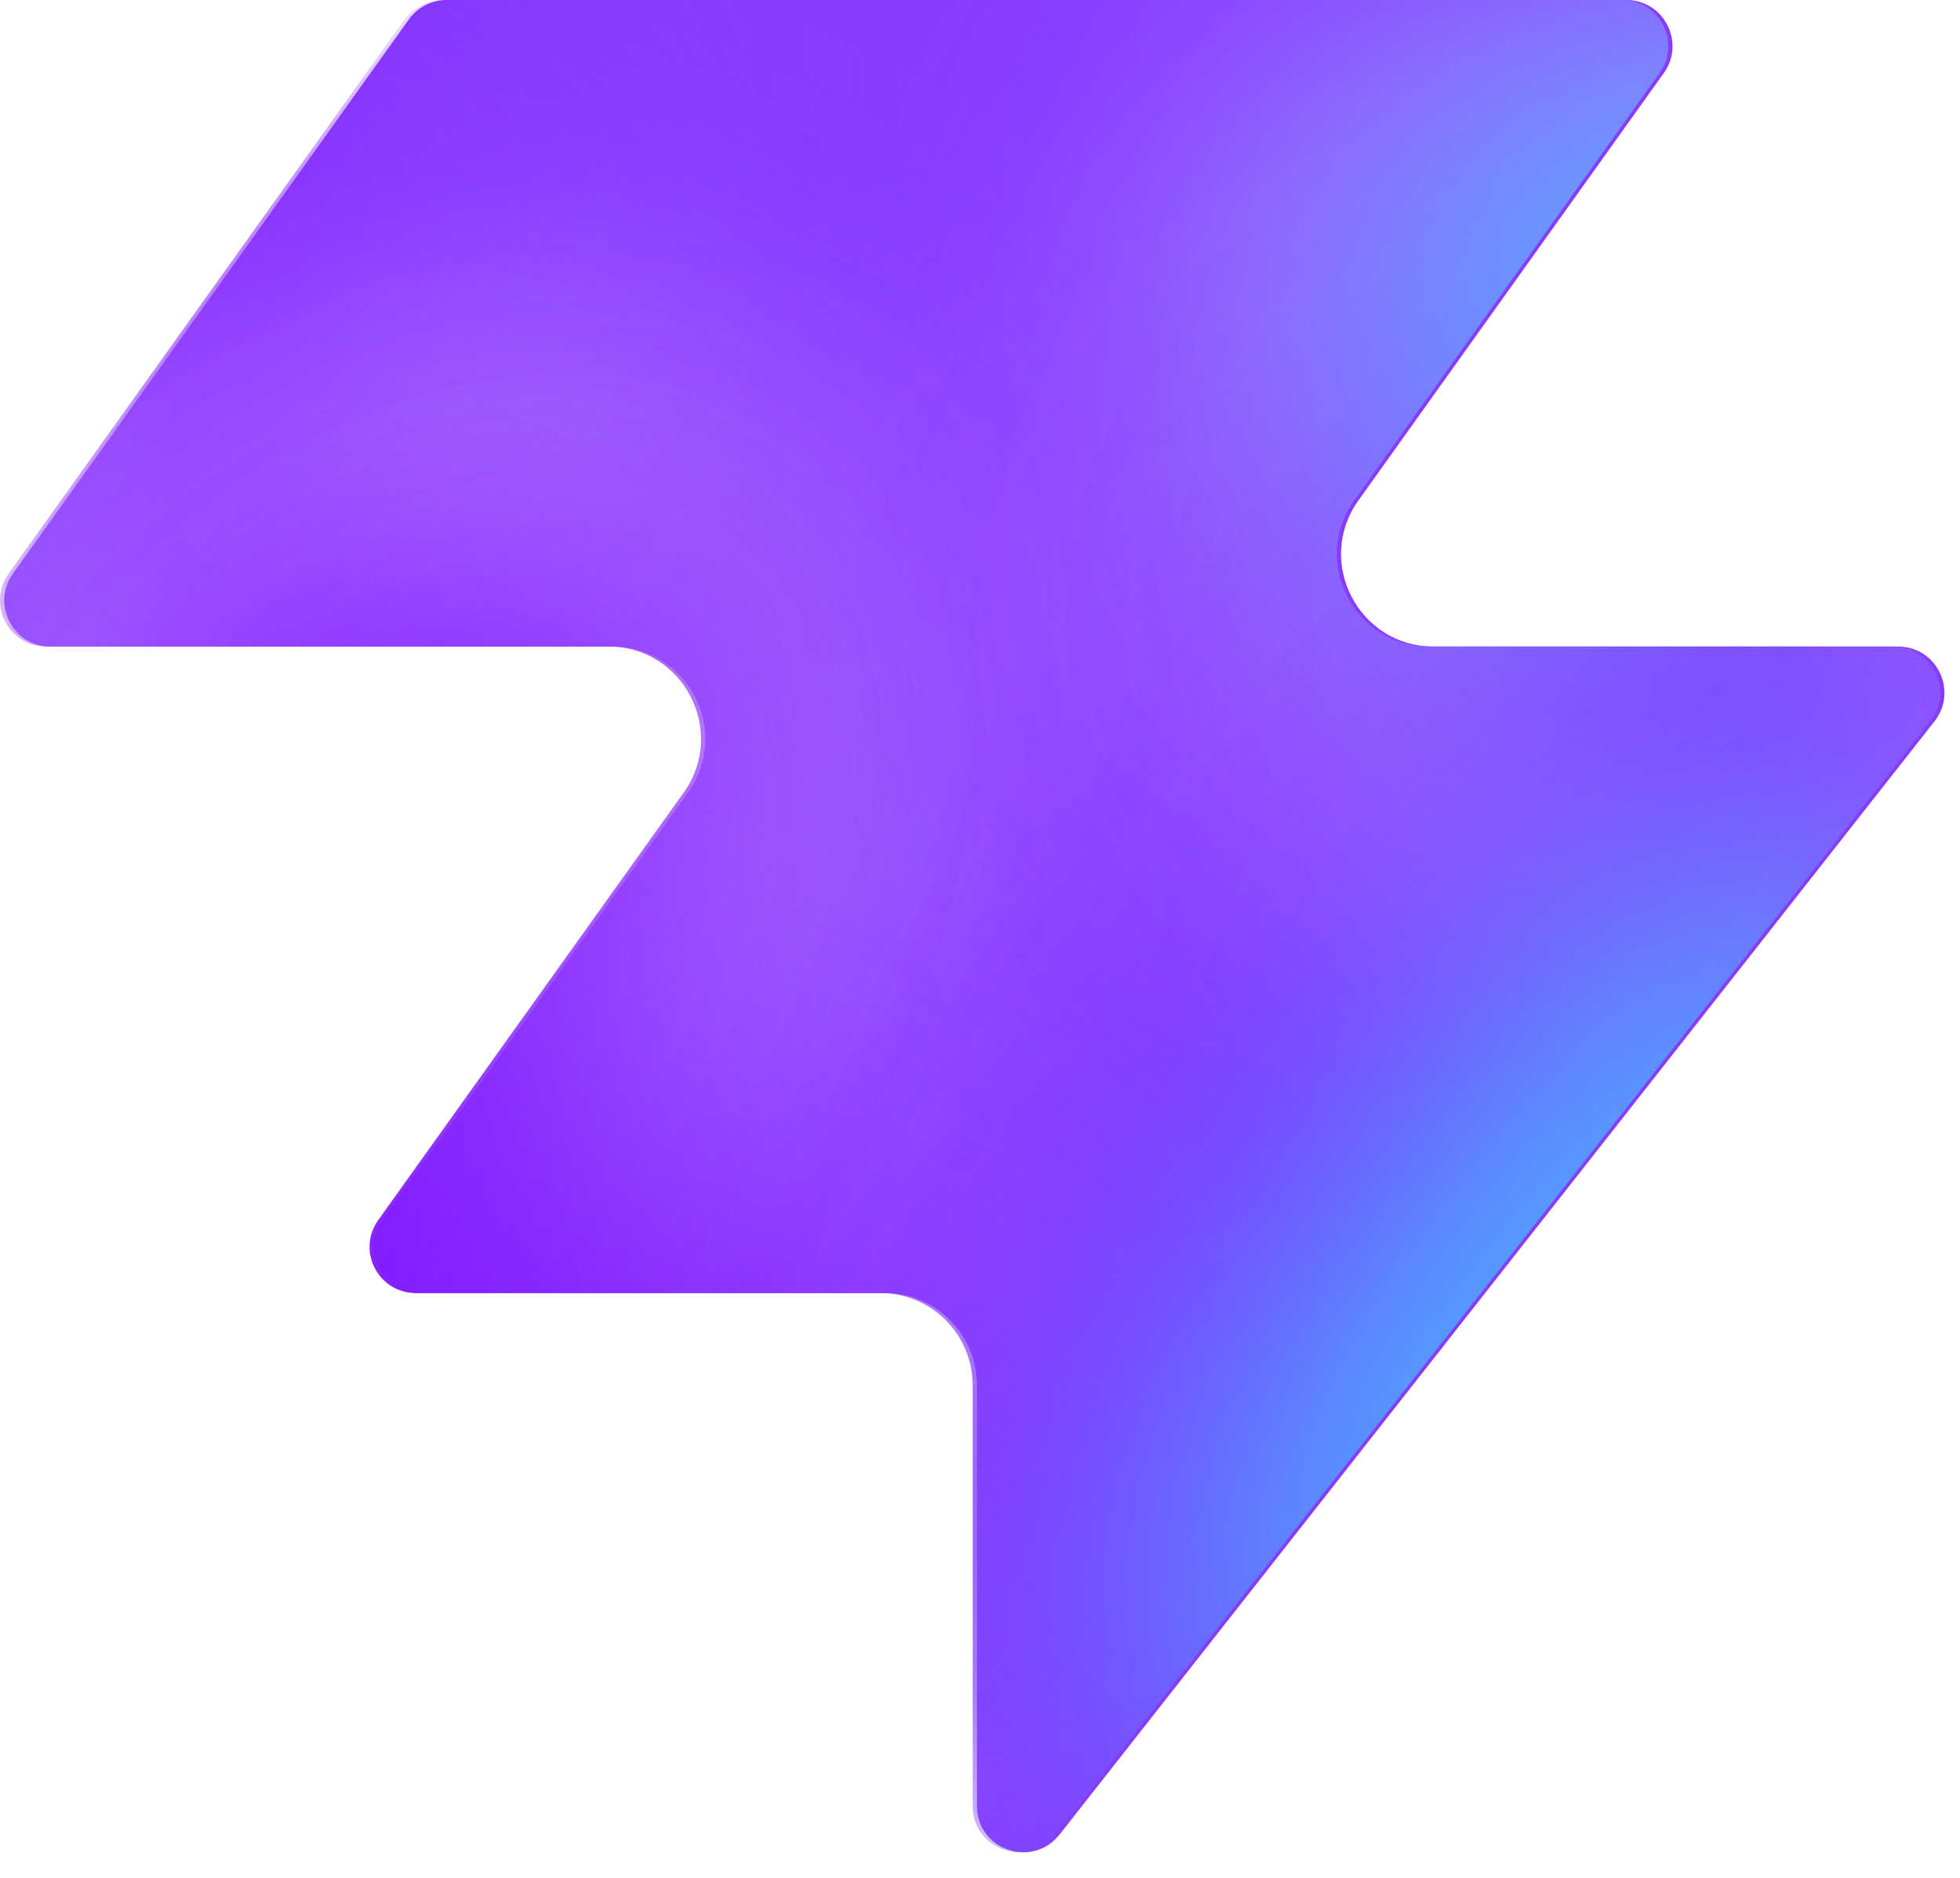
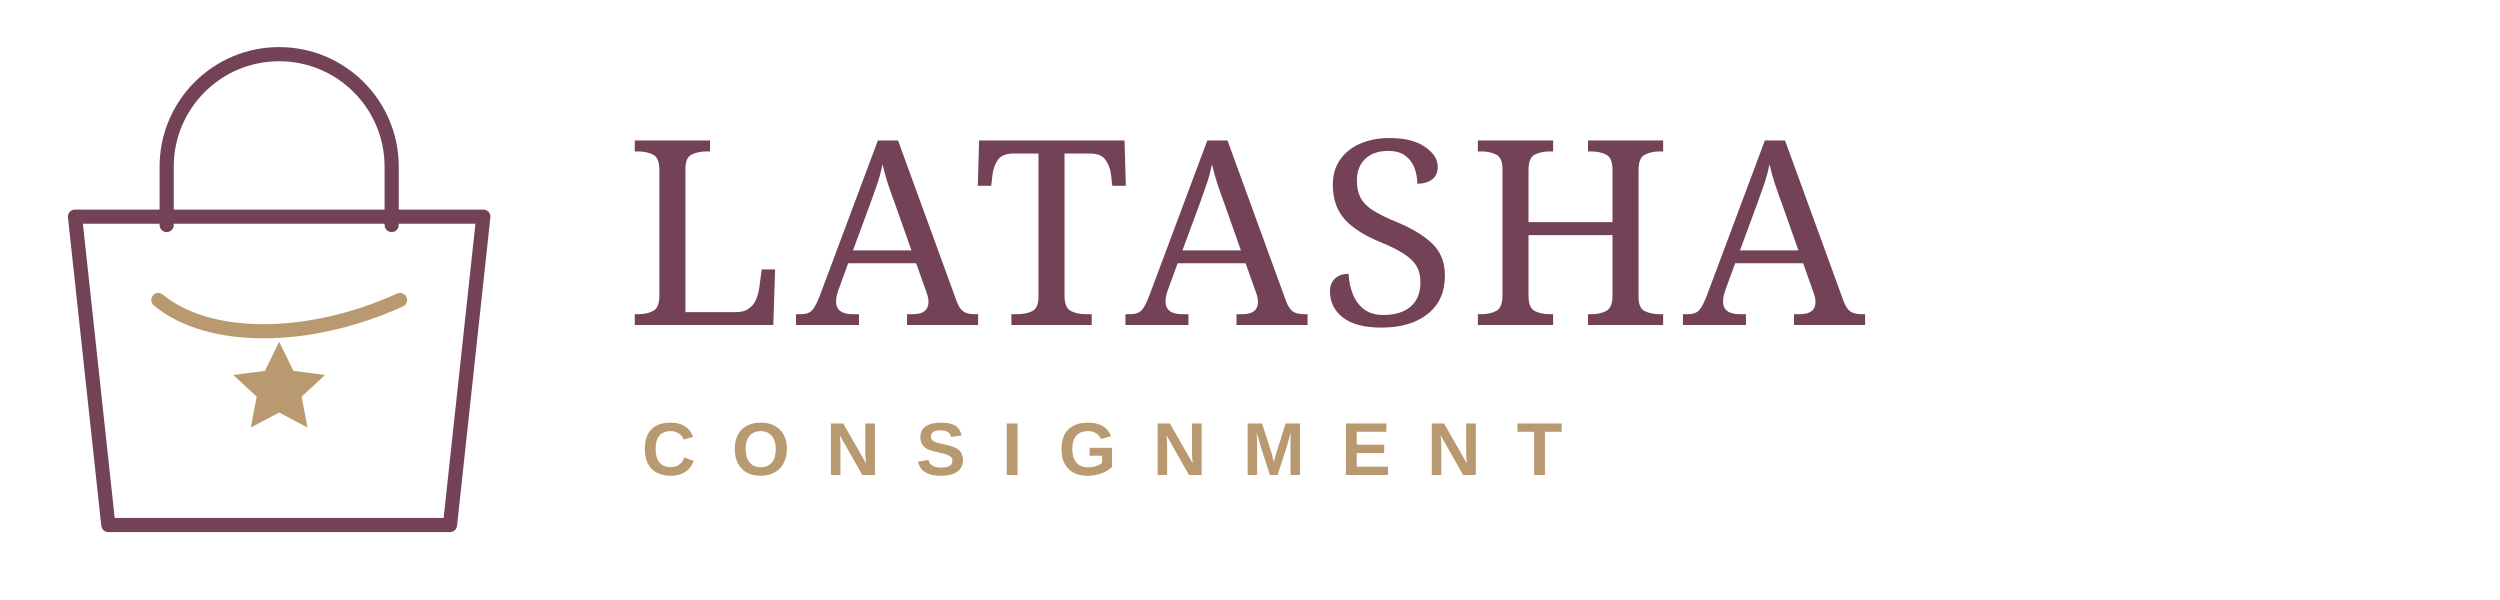
- <svg xmlns="http://www.w3.org/2000/svg" width="48" height="46" fill="none" viewBox="0 0 48 46">
-   <path fill="#863bff" d="M25.946 44.938c-.664.845-2.021.375-2.021-.698V33.937a2.26 2.26 0 0 0-2.262-2.262H10.287c-.92 0-1.456-1.04-.92-1.788l7.48-10.471c1.07-1.497 0-3.578-1.842-3.578H1.237c-.92 0-1.456-1.04-.92-1.788L10.013.474c.214-.297.556-.474.92-.474h28.894c.92 0 1.456 1.04.92 1.788l-7.48 10.471c-1.07 1.498 0 3.579 1.842 3.579h11.377c.943 0 1.473 1.088.89 1.83L25.947 44.94z" style="fill:#863bff;fill:color(display-p3 .525 .23 1);fill-opacity:1" />
-   <mask id="a" width="48" height="46" x="0" y="0" maskUnits="userSpaceOnUse" style="mask-type:alpha">
-     <path fill="#000" d="M25.842 44.938c-.664.844-2.021.375-2.021-.698V33.937a2.26 2.26 0 0 0-2.262-2.262H10.183c-.92 0-1.456-1.04-.92-1.788l7.48-10.471c1.07-1.498 0-3.579-1.842-3.579H1.133c-.92 0-1.456-1.04-.92-1.787L9.91.473c.214-.297.556-.474.92-.474h28.894c.92 0 1.456 1.04.92 1.788l-7.48 10.471c-1.07 1.498 0 3.578 1.842 3.578h11.377c.943 0 1.473 1.088.89 1.832L25.843 44.94z" style="fill:#000;fill-opacity:1" />
-   </mask>
-   <g mask="url(#a)">
-     <g filter="url(#b)">
-       <ellipse cx="5.508" cy="14.704" fill="#ede6ff" rx="5.508" ry="14.704" style="fill:#ede6ff;fill:color(display-p3 .927 .903 1);fill-opacity:1" transform="matrix(.00324 1 1 -.00324 -4.47 31.516)" />
-     </g>
-     <g filter="url(#c)">
-       <ellipse cx="10.399" cy="29.851" fill="#ede6ff" rx="10.399" ry="29.851" style="fill:#ede6ff;fill:color(display-p3 .927 .903 1);fill-opacity:1" transform="matrix(.00324 1 1 -.00324 -39.328 7.883)" />
-     </g>
-     <g filter="url(#d)">
-       <ellipse cx="5.508" cy="30.487" fill="#7e14ff" rx="5.508" ry="30.487" style="fill:#7e14ff;fill:color(display-p3 .492 .077 1);fill-opacity:1" transform="rotate(89.814 -25.913 -14.639)scale(1 -1)" />
-     </g>
-     <g filter="url(#e)">
-       <ellipse cx="5.508" cy="30.599" fill="#7e14ff" rx="5.508" ry="30.599" style="fill:#7e14ff;fill:color(display-p3 .492 .077 1);fill-opacity:1" transform="rotate(89.814 -32.644 -3.334)scale(1 -1)" />
-     </g>
-     <g filter="url(#f)">
-       <ellipse cx="5.508" cy="30.599" fill="#7e14ff" rx="5.508" ry="30.599" style="fill:#7e14ff;fill:color(display-p3 .492 .077 1);fill-opacity:1" transform="matrix(.00324 1 1 -.00324 -34.34 30.47)" />
-     </g>
-     <g filter="url(#g)">
-       <ellipse cx="14.072" cy="22.078" fill="#ede6ff" rx="14.072" ry="22.078" style="fill:#ede6ff;fill:color(display-p3 .927 .903 1);fill-opacity:1" transform="rotate(93.35 24.506 48.493)scale(-1 1)" />
-     </g>
-     <g filter="url(#h)">
-       <ellipse cx="3.47" cy="21.501" fill="#7e14ff" rx="3.47" ry="21.501" style="fill:#7e14ff;fill:color(display-p3 .492 .077 1);fill-opacity:1" transform="rotate(89.009 28.708 47.59)scale(-1 1)" />
-     </g>
-     <g filter="url(#i)">
-       <ellipse cx="3.47" cy="21.501" fill="#7e14ff" rx="3.47" ry="21.501" style="fill:#7e14ff;fill:color(display-p3 .492 .077 1);fill-opacity:1" transform="rotate(89.009 28.708 47.59)scale(-1 1)" />
-     </g>
-     <g filter="url(#j)">
-       <ellipse cx=".387" cy="8.972" fill="#7e14ff" rx="4.407" ry="29.108" style="fill:#7e14ff;fill:color(display-p3 .492 .077 1);fill-opacity:1" transform="rotate(39.51 .387 8.972)" />
-     </g>
-     <g filter="url(#k)">
-       <ellipse cx="47.523" cy="-6.092" fill="#7e14ff" rx="4.407" ry="29.108" style="fill:#7e14ff;fill:color(display-p3 .492 .077 1);fill-opacity:1" transform="rotate(37.892 47.523 -6.092)" />
-     </g>
-     <g filter="url(#l)">
-       <ellipse cx="41.412" cy="6.333" fill="#47bfff" rx="5.971" ry="9.665" style="fill:#47bfff;fill:color(display-p3 .28 .748 1);fill-opacity:1" transform="rotate(37.892 41.412 6.333)" />
-     </g>
-     <g filter="url(#m)">
-       <ellipse cx="-1.879" cy="38.332" fill="#7e14ff" rx="4.407" ry="29.108" style="fill:#7e14ff;fill:color(display-p3 .492 .077 1);fill-opacity:1" transform="rotate(37.892 -1.88 38.332)" />
-     </g>
-     <g filter="url(#n)">
-       <ellipse cx="-1.879" cy="38.332" fill="#7e14ff" rx="4.407" ry="29.108" style="fill:#7e14ff;fill:color(display-p3 .492 .077 1);fill-opacity:1" transform="rotate(37.892 -1.88 38.332)" />
-     </g>
-     <g filter="url(#o)">
-       <ellipse cx="35.651" cy="29.907" fill="#7e14ff" rx="4.407" ry="29.108" style="fill:#7e14ff;fill:color(display-p3 .492 .077 1);fill-opacity:1" transform="rotate(37.892 35.651 29.907)" />
-     </g>
-     <g filter="url(#p)">
-       <ellipse cx="38.418" cy="32.4" fill="#47bfff" rx="5.971" ry="15.297" style="fill:#47bfff;fill:color(display-p3 .28 .748 1);fill-opacity:1" transform="rotate(37.892 38.418 32.4)" />
-     </g>
+ <svg xmlns="http://www.w3.org/2000/svg" width="300" height="72" viewBox="0 0 300 72" role="img" aria-labelledby="title">
+   <g fill="none" stroke="#744257" stroke-width="1.7" stroke-linecap="round" stroke-linejoin="round">
+     <path d="M9 26h49l-4 37H13L9 26Z" />
+     <path d="M20 27v-7a13.5 13.5 0 0 1 27 0v7" />
+     <path d="M19 36c6 5 18 5 29 0" stroke="#b99a70" />
+     <path d="m33.5 41 1.7 3.5 3.8.5-2.8 2.6.7 3.7-3.4-1.8-3.4 1.8.7-3.7-2.8-2.6 3.8-.5 1.7-3.5Z" fill="#b99a70" stroke="none" />
  </g>
-   <defs>
-     <filter id="b" width="60.045" height="41.654" x="-19.77" y="16.149" color-interpolation-filters="sRGB" filterUnits="userSpaceOnUse">
-       <feFlood flood-opacity="0" result="BackgroundImageFix" />
-       <feBlend in="SourceGraphic" in2="BackgroundImageFix" result="shape" />
-       <feGaussianBlur result="effect1_foregroundBlur_2002_17158" stdDeviation="7.659" />
-     </filter>
-     <filter id="c" width="90.34" height="51.437" x="-54.613" y="-7.533" color-interpolation-filters="sRGB" filterUnits="userSpaceOnUse">
-       <feFlood flood-opacity="0" result="BackgroundImageFix" />
-       <feBlend in="SourceGraphic" in2="BackgroundImageFix" result="shape" />
-       <feGaussianBlur result="effect1_foregroundBlur_2002_17158" stdDeviation="7.659" />
-     </filter>
-     <filter id="d" width="79.355" height="29.4" x="-49.64" y="2.03" color-interpolation-filters="sRGB" filterUnits="userSpaceOnUse">
-       <feFlood flood-opacity="0" result="BackgroundImageFix" />
-       <feBlend in="SourceGraphic" in2="BackgroundImageFix" result="shape" />
-       <feGaussianBlur result="effect1_foregroundBlur_2002_17158" stdDeviation="4.596" />
-     </filter>
-     <filter id="e" width="79.579" height="29.4" x="-45.045" y="20.029" color-interpolation-filters="sRGB" filterUnits="userSpaceOnUse">
-       <feFlood flood-opacity="0" result="BackgroundImageFix" />
-       <feBlend in="SourceGraphic" in2="BackgroundImageFix" result="shape" />
-       <feGaussianBlur result="effect1_foregroundBlur_2002_17158" stdDeviation="4.596" />
-     </filter>
-     <filter id="f" width="79.579" height="29.4" x="-43.513" y="21.178" color-interpolation-filters="sRGB" filterUnits="userSpaceOnUse">
-       <feFlood flood-opacity="0" result="BackgroundImageFix" />
-       <feBlend in="SourceGraphic" in2="BackgroundImageFix" result="shape" />
-       <feGaussianBlur result="effect1_foregroundBlur_2002_17158" stdDeviation="4.596" />
-     </filter>
-     <filter id="g" width="74.749" height="58.852" x="15.756" y="-17.901" color-interpolation-filters="sRGB" filterUnits="userSpaceOnUse">
-       <feFlood flood-opacity="0" result="BackgroundImageFix" />
-       <feBlend in="SourceGraphic" in2="BackgroundImageFix" result="shape" />
-       <feGaussianBlur result="effect1_foregroundBlur_2002_17158" stdDeviation="7.659" />
-     </filter>
-     <filter id="h" width="61.377" height="25.362" x="23.548" y="2.284" color-interpolation-filters="sRGB" filterUnits="userSpaceOnUse">
-       <feFlood flood-opacity="0" result="BackgroundImageFix" />
-       <feBlend in="SourceGraphic" in2="BackgroundImageFix" result="shape" />
-       <feGaussianBlur result="effect1_foregroundBlur_2002_17158" stdDeviation="4.596" />
-     </filter>
-     <filter id="i" width="61.377" height="25.362" x="23.548" y="2.284" color-interpolation-filters="sRGB" filterUnits="userSpaceOnUse">
-       <feFlood flood-opacity="0" result="BackgroundImageFix" />
-       <feBlend in="SourceGraphic" in2="BackgroundImageFix" result="shape" />
-       <feGaussianBlur result="effect1_foregroundBlur_2002_17158" stdDeviation="4.596" />
-     </filter>
-     <filter id="j" width="56.045" height="63.649" x="-27.636" y="-22.853" color-interpolation-filters="sRGB" filterUnits="userSpaceOnUse">
-       <feFlood flood-opacity="0" result="BackgroundImageFix" />
-       <feBlend in="SourceGraphic" in2="BackgroundImageFix" result="shape" />
-       <feGaussianBlur result="effect1_foregroundBlur_2002_17158" stdDeviation="4.596" />
-     </filter>
-     <filter id="k" width="54.814" height="64.646" x="20.116" y="-38.415" color-interpolation-filters="sRGB" filterUnits="userSpaceOnUse">
-       <feFlood flood-opacity="0" result="BackgroundImageFix" />
-       <feBlend in="SourceGraphic" in2="BackgroundImageFix" result="shape" />
-       <feGaussianBlur result="effect1_foregroundBlur_2002_17158" stdDeviation="4.596" />
-     </filter>
-     <filter id="l" width="33.541" height="35.313" x="24.641" y="-11.323" color-interpolation-filters="sRGB" filterUnits="userSpaceOnUse">
-       <feFlood flood-opacity="0" result="BackgroundImageFix" />
-       <feBlend in="SourceGraphic" in2="BackgroundImageFix" result="shape" />
-       <feGaussianBlur result="effect1_foregroundBlur_2002_17158" stdDeviation="4.596" />
-     </filter>
-     <filter id="m" width="54.814" height="64.646" x="-29.286" y="6.009" color-interpolation-filters="sRGB" filterUnits="userSpaceOnUse">
-       <feFlood flood-opacity="0" result="BackgroundImageFix" />
-       <feBlend in="SourceGraphic" in2="BackgroundImageFix" result="shape" />
-       <feGaussianBlur result="effect1_foregroundBlur_2002_17158" stdDeviation="4.596" />
-     </filter>
-     <filter id="n" width="54.814" height="64.646" x="-29.286" y="6.009" color-interpolation-filters="sRGB" filterUnits="userSpaceOnUse">
-       <feFlood flood-opacity="0" result="BackgroundImageFix" />
-       <feBlend in="SourceGraphic" in2="BackgroundImageFix" result="shape" />
-       <feGaussianBlur result="effect1_foregroundBlur_2002_17158" stdDeviation="4.596" />
-     </filter>
-     <filter id="o" width="54.814" height="64.646" x="8.244" y="-2.416" color-interpolation-filters="sRGB" filterUnits="userSpaceOnUse">
-       <feFlood flood-opacity="0" result="BackgroundImageFix" />
-       <feBlend in="SourceGraphic" in2="BackgroundImageFix" result="shape" />
-       <feGaussianBlur result="effect1_foregroundBlur_2002_17158" stdDeviation="4.596" />
-     </filter>
-     <filter id="p" width="39.409" height="43.623" x="18.713" y="10.588" color-interpolation-filters="sRGB" filterUnits="userSpaceOnUse">
-       <feFlood flood-opacity="0" result="BackgroundImageFix" />
-       <feBlend in="SourceGraphic" in2="BackgroundImageFix" result="shape" />
-       <feGaussianBlur result="effect1_foregroundBlur_2002_17158" stdDeviation="4.596" />
-     </filter>
-   </defs>
+   <text x="75" y="39" fill="#744257" font-family="Georgia,serif" font-size="31" font-weight="500" letter-spacing="1.2">LATASHA</text>
+   <text x="77" y="57" fill="#b99a70" font-family="Arial,sans-serif" font-size="9" font-weight="600" letter-spacing="4.3">CONSIGNMENT</text>
</svg>
